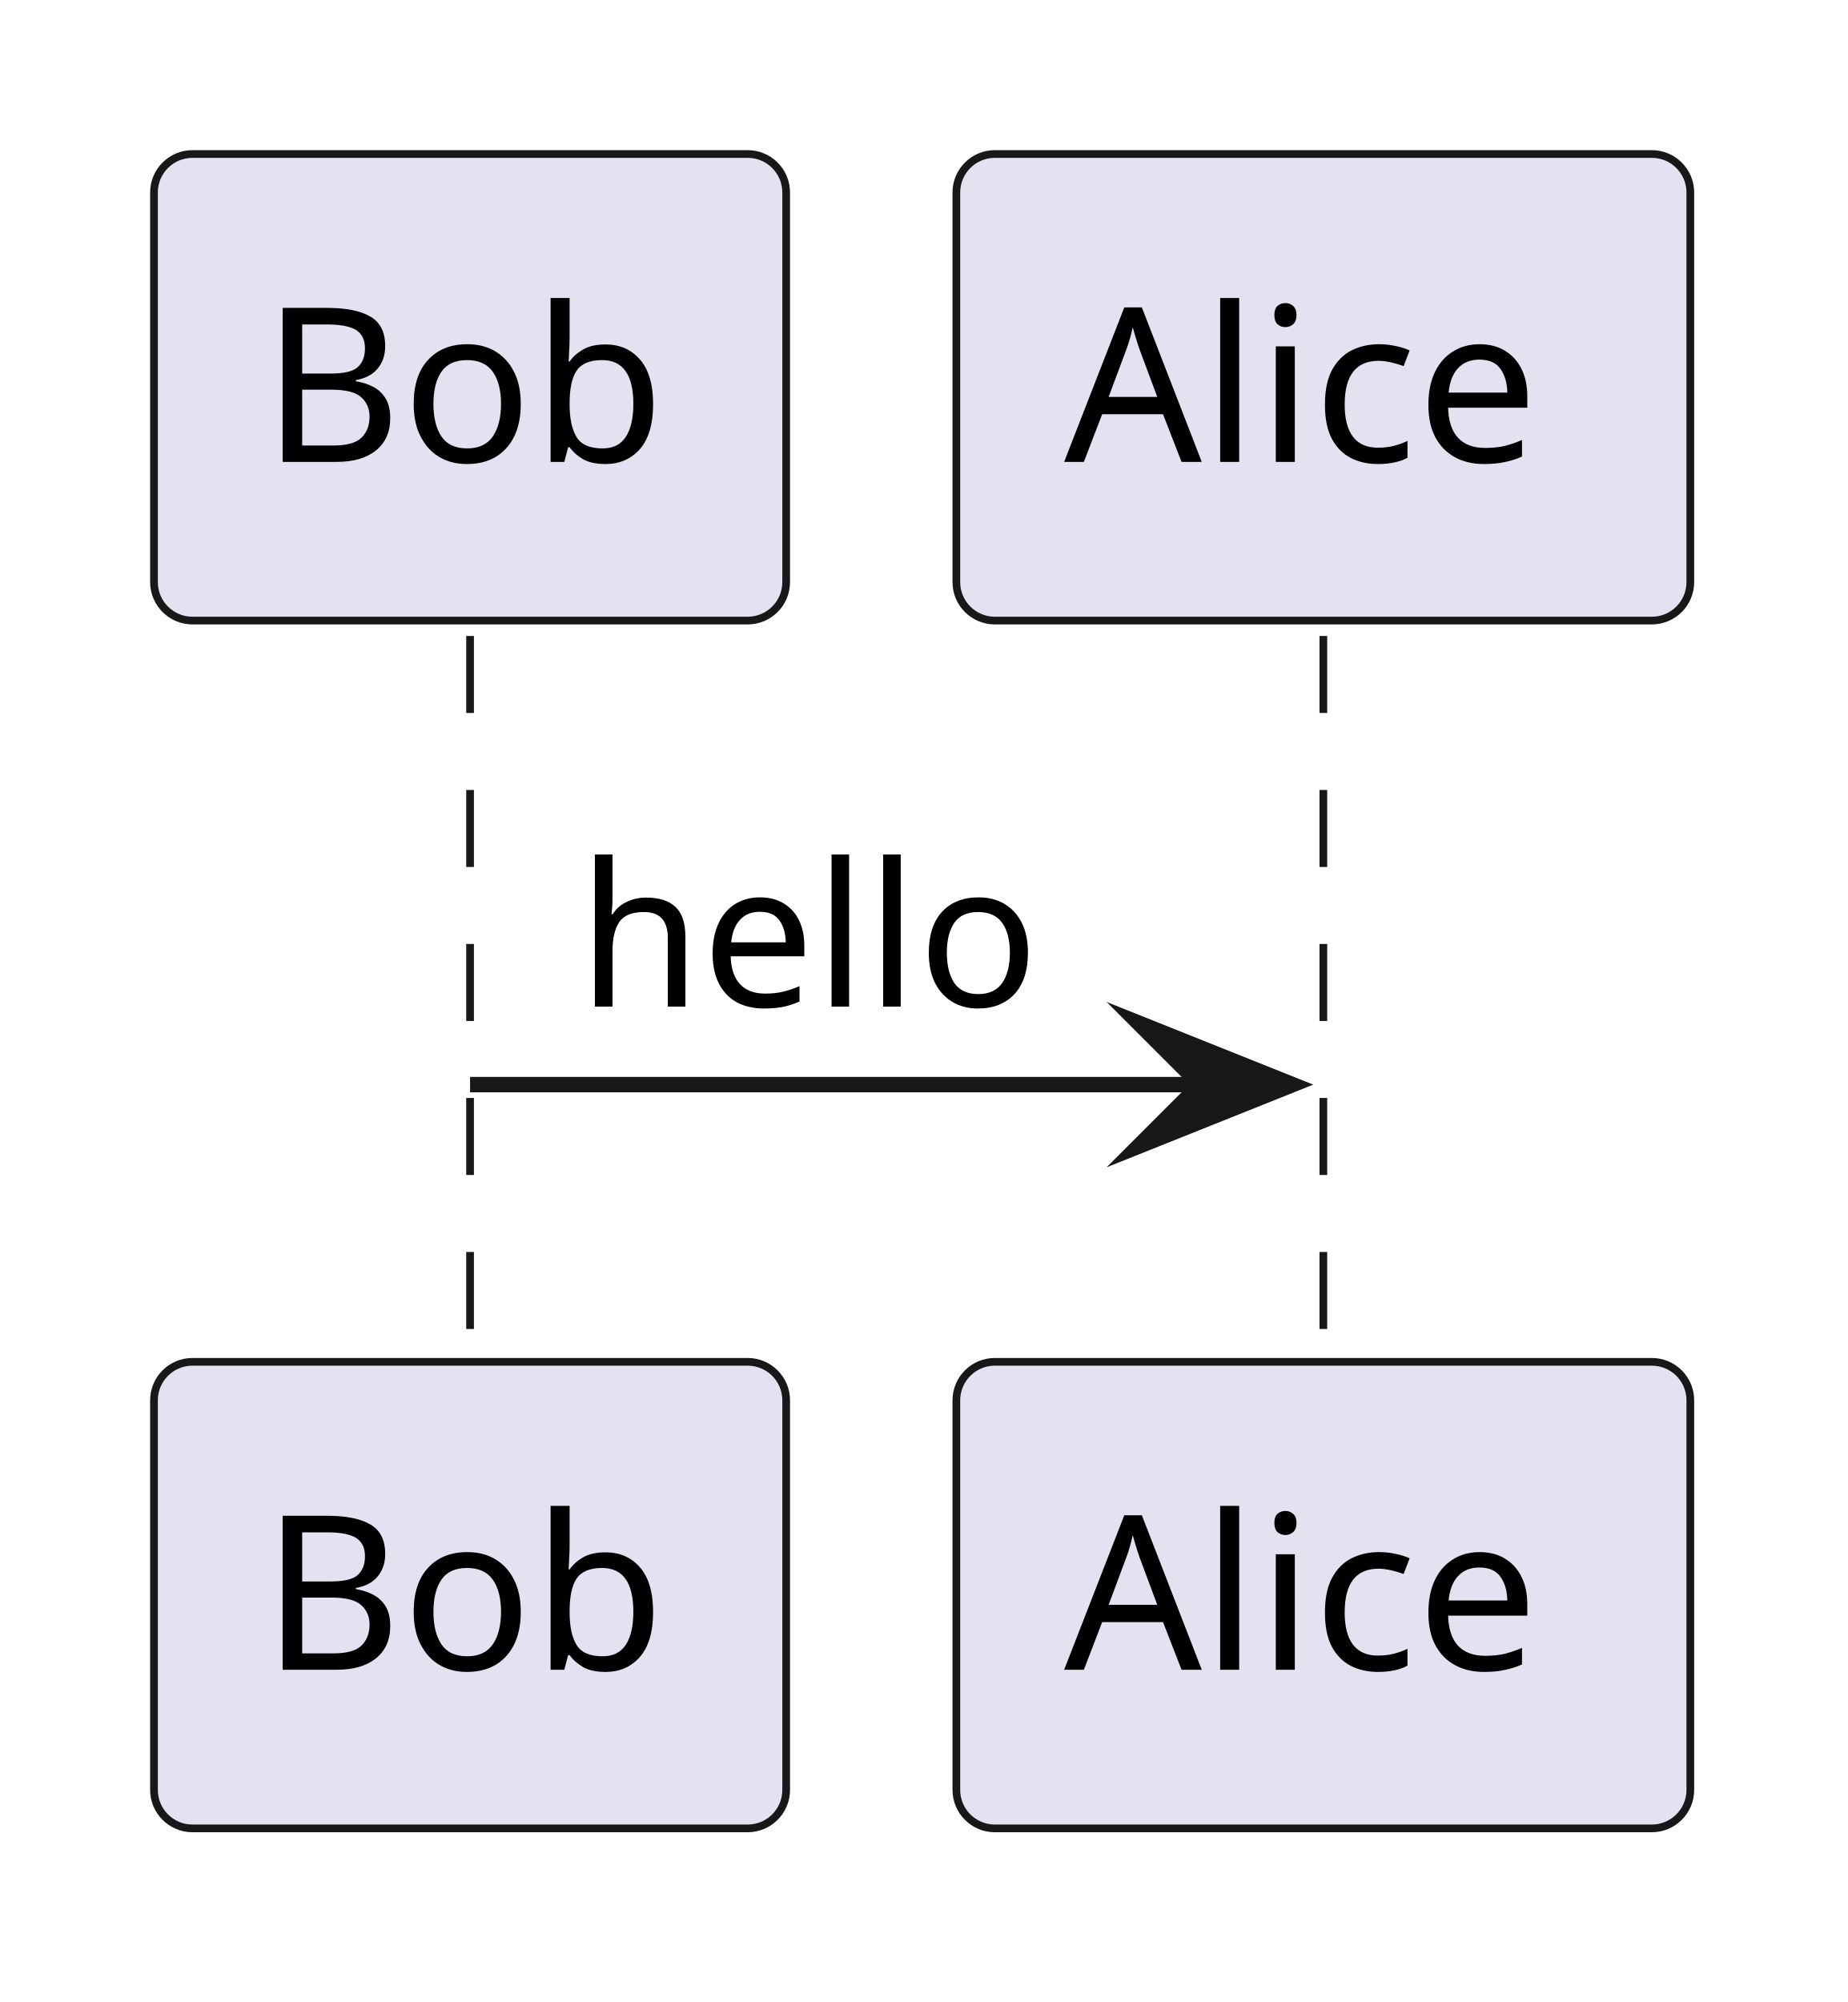
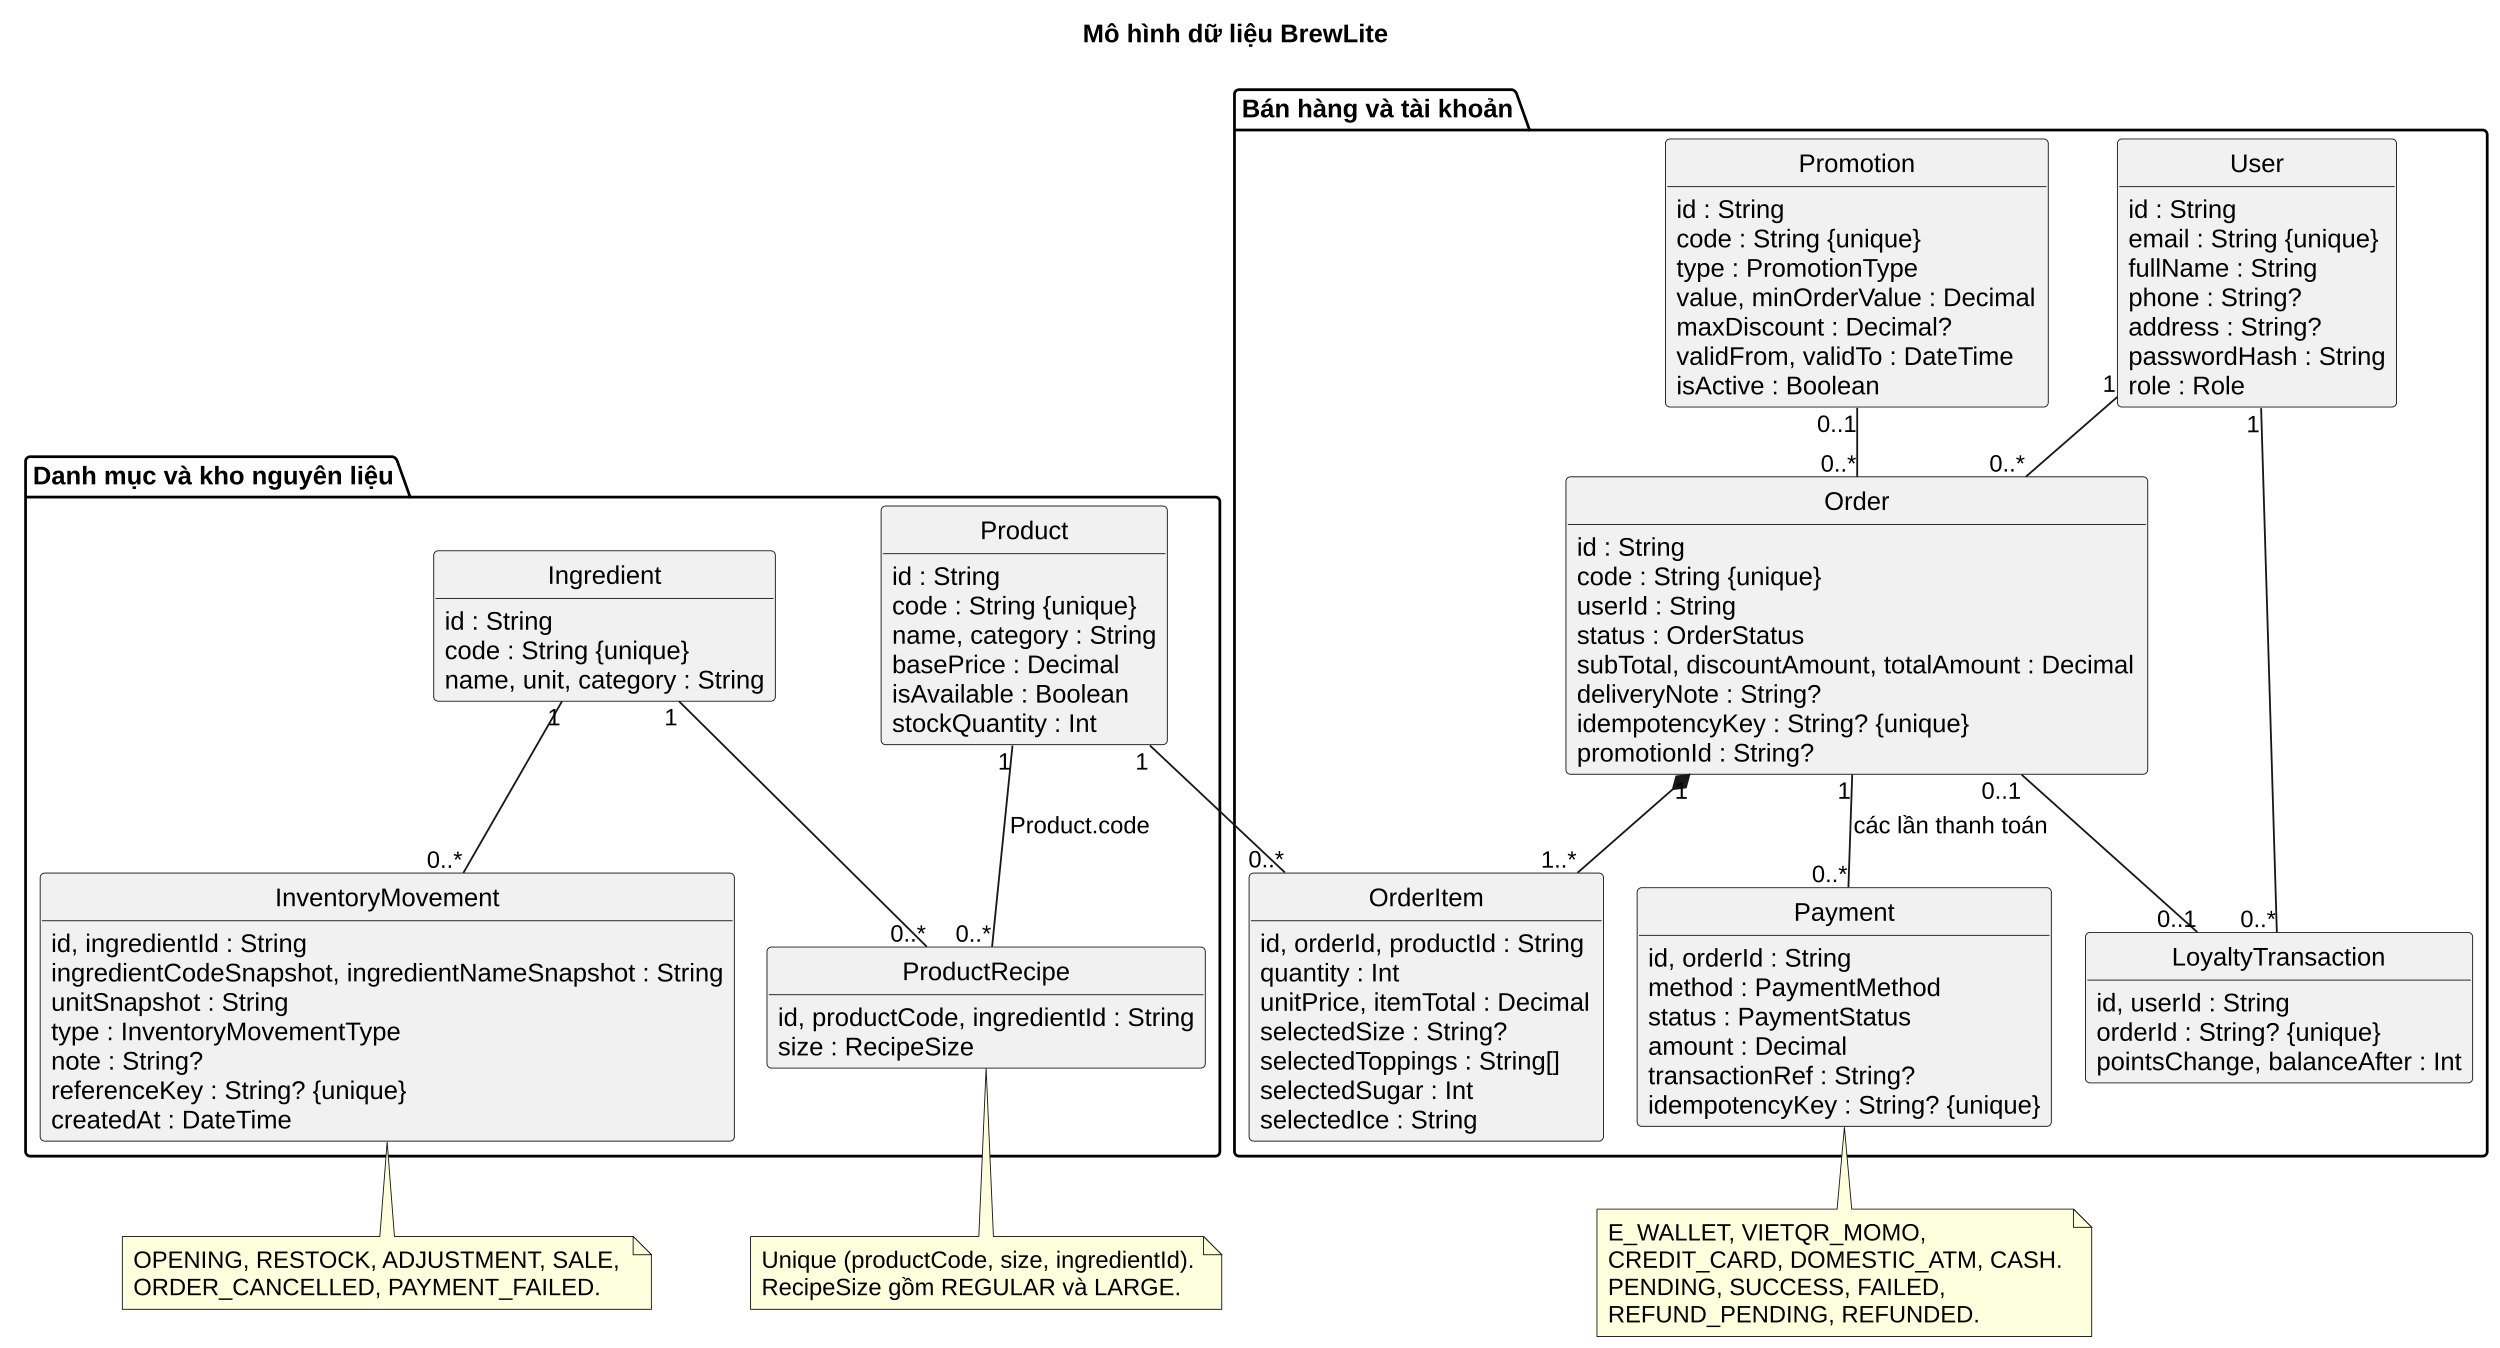
- <svg xmlns="http://www.w3.org/2000/svg" version="1.1" data-diagram-type="SEQUENCE" style="width:120px;height:130px;background:#FFFFFF;" width="120px" height="130px" viewBox="0 0 120 130" zoomAndPan="magnify" preserveAspectRatio="none" contentStyleType="text/css">
+ <svg xmlns="http://www.w3.org/2000/svg" contentStyleType="text/css" data-diagram-type="CLASS" height="738px" preserveAspectRatio="none" style="width:1369px;height:738px;background:#FFFFFF;" version="1.1" viewBox="0 0 1369 738" width="1369px" zoomAndPan="magnify">
  <defs />
-   <g font-family="sans-serif" lengthAdjust="spacing">
-     <g>
-       <rect x="27.028" y="41.297" width="8" height="47.133" fill="#000" fill-opacity="0" />
-       <line x1="30.528" y1="41.297" x2="30.528" y2="88.43" style="stroke:#181818;stroke-width:0.5;stroke-dasharray:5,5;" />
+   <g>
+     <g class="title" data-source-line="1">
+       <text fill="#000000" font-family="Arial" font-size="14" font-weight="bold" lengthAdjust="spacing" textLength="167.248" x="592.876" y="23.132">Mô hình dữ liệu BrewLite</text>
    </g>
-     <g>
-       <rect x="82.443" y="41.297" width="8" height="47.133" fill="#000" fill-opacity="0" />
-       <line x1="85.943" y1="41.297" x2="85.943" y2="88.43" style="stroke:#181818;stroke-width:0.5;stroke-dasharray:5,5;" />
+     <g class="cluster" data-entity="B.n h.ng v. t.i kho.n" data-source-line="9" data-uid="ent0002" id="cluster_B.n h.ng v. t.i kho.n">
+       <path d="M678.5,49.099 L828.086,49.099 A3.75,3.75 0 0 1 830.586,51.599 L837.586,71.197 L1359.5,71.197 A2.5,2.5 0 0 1 1362,73.697 L1362,630.599 A2.5,2.5 0 0 1 1359.5,633.099 L678.5,633.099 A2.5,2.5 0 0 1 676,630.599 L676,51.599 A2.5,2.5 0 0 1 678.5,49.099" fill="none" style="stroke:#000000;stroke-width:1.5;" />
+       <line style="stroke:#000000;stroke-width:1.5;" x1="676" x2="837.586" y1="71.197" y2="71.197" />
+       <text fill="#000000" font-family="Arial" font-size="14" font-weight="bold" lengthAdjust="spacing" textLength="148.586" x="680" y="64.231">Bán hàng và tài khoản</text>
    </g>
-     <rect x="10" y="10" width="41.057" height="30.297" fill="#E2E2F0" style="stroke:#181818;stroke-width:0.5;" rx="2.5" ry="2.5" />
-     <text x="17" y="29.995" fill="#000" font-size="14" textLength="27.057">Bob</text>
-     <rect x="62.109" y="10" width="47.667" height="30.297" fill="#E2E2F0" style="stroke:#181818;stroke-width:0.5;" rx="2.5" ry="2.5" />
-     <text x="69.109" y="29.995" fill="#000" font-size="14" textLength="33.667">Alice</text>
-     <rect x="10" y="88.43" width="41.057" height="30.297" fill="#E2E2F0" style="stroke:#181818;stroke-width:0.5;" rx="2.5" ry="2.5" />
-     <text x="17" y="108.425" fill="#000" font-size="14" textLength="27.057">Bob</text>
-     <rect x="62.109" y="88.43" width="47.667" height="30.297" fill="#E2E2F0" style="stroke:#181818;stroke-width:0.5;" rx="2.5" ry="2.5" />
-     <text x="69.109" y="108.425" fill="#000" font-size="14" textLength="33.667">Alice</text>
-     <polygon points="73.943,66.43,83.943,70.43,73.943,74.43,77.943,70.43" fill="#181818" style="stroke:#181818;stroke-width:1;stroke-linejoin:miter;stroke-miterlimit:10;" />
-     <line x1="30.528" y1="70.43" x2="79.943" y2="70.43" style="stroke:#181818;stroke-width:1;" />
-     <text x="37.528" y="65.364" fill="#000" font-size="13" textLength="31.415">hello</text>
+     <g class="cluster" data-entity="Danh m.c v. kho nguy.n li.u" data-source-line="61" data-uid="ent0009" id="cluster_Danh m.c v. kho nguy.n li.u">
+       <path d="M16.5,250.099 L215.093,250.099 A3.75,3.75 0 0 1 217.593,252.599 L224.593,272.197 L665.5,272.197 A2.5,2.5 0 0 1 668,274.697 L668,630.599 A2.5,2.5 0 0 1 665.5,633.099 L16.5,633.099 A2.5,2.5 0 0 1 14,630.599 L14,252.599 A2.5,2.5 0 0 1 16.5,250.099" fill="none" style="stroke:#000000;stroke-width:1.5;" />
+       <line style="stroke:#000000;stroke-width:1.5;" x1="14" x2="224.593" y1="272.197" y2="272.197" />
+       <text fill="#000000" font-family="Arial" font-size="14" font-weight="bold" lengthAdjust="spacing" textLength="197.593" x="18" y="265.231">Danh mục và kho nguyên liệu</text>
+     </g>
+     <g class="entity" data-entity="GMN24" data-source-line="106" data-uid="ent0025" id="entity_GMN24">
+       <path d="M411,677.099 L411,716.996 A0,0 0 0 0 411,716.996 L669.021,716.996 A0,0 0 0 0 669.021,716.996 L669.021,687.099 L659.021,677.099 L544,677.099 L540,584.803 L536,677.099 L411,677.099 A0,0 0 0 0 411,677.099" fill="#FEFFDD" style="stroke:#181818;stroke-width:0.5;" />
+       <path d="M659.021,677.099 L659.021,687.099 L669.021,687.099 L659.021,677.099" fill="#FEFFDD" style="stroke:#181818;stroke-width:0.5;" />
+       <text fill="#000000" font-family="Arial" font-size="13" lengthAdjust="spacing" textLength="237.022" x="417" y="694.293">Unique (productCode, size, ingredientId).</text>
+       <text fill="#000000" font-family="Arial" font-size="13" lengthAdjust="spacing" textLength="229.753" x="417" y="709.241">RecipeSize gồm REGULAR và LARGE.</text>
+     </g>
+     <g class="entity" data-entity="GMN27" data-source-line="110" data-uid="ent0028" id="entity_GMN27">
+       <path d="M67,677.099 L67,716.996 A0,0 0 0 0 67,716.996 L356.709,716.996 A0,0 0 0 0 356.709,716.996 L356.709,687.099 L346.709,677.099 L216,677.099 L212,625.189 L208,677.099 L67,677.099 A0,0 0 0 0 67,677.099" fill="#FEFFDD" style="stroke:#181818;stroke-width:0.5;" />
+       <path d="M346.709,677.099 L346.709,687.099 L356.709,687.099 L346.709,677.099" fill="#FEFFDD" style="stroke:#181818;stroke-width:0.5;" />
+       <text fill="#000000" font-family="Arial" font-size="13" lengthAdjust="spacing" textLength="268.709" x="73" y="694.293">OPENING, RESTOCK, ADJUSTMENT, SALE,</text>
+       <text fill="#000000" font-family="Arial" font-size="13" lengthAdjust="spacing" textLength="258.623" x="73" y="709.241">ORDER_CANCELLED, PAYMENT_FAILED.</text>
+     </g>
+     <g class="entity" data-entity="GMN30" data-source-line="114" data-uid="ent0031" id="entity_GMN30">
+       <path d="M874.5,662.099 L874.5,731.894 A0,0 0 0 0 874.5,731.894 L1145.414,731.894 A0,0 0 0 0 1145.414,731.894 L1145.414,672.099 L1135.414,662.099 L1014,662.099 L1010,617.212 L1006,662.099 L874.5,662.099 A0,0 0 0 0 874.5,662.099" fill="#FEFFDD" style="stroke:#181818;stroke-width:0.5;" />
+       <path d="M1135.414,662.099 L1135.414,672.099 L1145.414,672.099 L1135.414,662.099" fill="#FEFFDD" style="stroke:#181818;stroke-width:0.5;" />
+       <text fill="#000000" font-family="Arial" font-size="13" lengthAdjust="spacing" textLength="176.255" x="880.5" y="679.293">E_WALLET, VIETQR_MOMO,</text>
+       <text fill="#000000" font-family="Arial" font-size="13" lengthAdjust="spacing" textLength="249.914" x="880.5" y="694.241">CREDIT_CARD, DOMESTIC_ATM, CASH.</text>
+       <text fill="#000000" font-family="Arial" font-size="13" lengthAdjust="spacing" textLength="185.65" x="880.5" y="709.19">PENDING, SUCCESS, FAILED,</text>
+       <text fill="#000000" font-family="Arial" font-size="13" lengthAdjust="spacing" textLength="203.684" x="880.5" y="724.139">REFUND_PENDING, REFUNDED.</text>
+     </g>
+     <g class="entity" data-entity="User" data-source-line="10" data-uid="ent0003" id="entity_User">
+       <rect fill="#F1F1F1" height="146.789" rx="2.5" ry="2.5" style="stroke:#181818;stroke-width:0.5;" width="152.841" x="1159.5" y="76.099" />
+       <text fill="#000000" font-family="Arial" font-size="14" lengthAdjust="spacing" textLength="29.559" x="1221.141" y="94.231">User</text>
+       <line style="stroke:#181818;stroke-width:0.5;" x1="1160.5" x2="1311.341" y1="102.197" y2="102.197" />
+       <text fill="#000000" font-family="Arial" font-size="14" lengthAdjust="spacing" textLength="59.138" x="1165.5" y="119.329">id : String</text>
+       <text fill="#000000" font-family="Arial" font-size="14" lengthAdjust="spacing" textLength="136.978" x="1165.5" y="135.428">email : String {unique}</text>
+       <text fill="#000000" font-family="Arial" font-size="14" lengthAdjust="spacing" textLength="103.482" x="1165.5" y="151.526">fullName : String</text>
+       <text fill="#000000" font-family="Arial" font-size="14" lengthAdjust="spacing" textLength="94.958" x="1165.5" y="167.625">phone : String?</text>
+       <text fill="#000000" font-family="Arial" font-size="14" lengthAdjust="spacing" textLength="105.834" x="1165.5" y="183.724">address : String?</text>
+       <text fill="#000000" font-family="Arial" font-size="14" lengthAdjust="spacing" textLength="140.841" x="1165.5" y="199.822">passwordHash : String</text>
+       <text fill="#000000" font-family="Arial" font-size="14" lengthAdjust="spacing" textLength="63.807" x="1165.5" y="215.921">role : Role</text>
+     </g>
+     <g class="entity" data-entity="Order" data-source-line="19" data-uid="ent0004" id="entity_Order">
+       <rect fill="#F1F1F1" height="162.888" rx="2.5" ry="2.5" style="stroke:#181818;stroke-width:0.5;" width="318.592" x="857.5" y="261.099" />
+       <text fill="#000000" font-family="Arial" font-size="14" lengthAdjust="spacing" textLength="35.786" x="998.903" y="279.231">Order</text>
+       <line style="stroke:#181818;stroke-width:0.5;" x1="858.5" x2="1175.092" y1="287.197" y2="287.197" />
+       <text fill="#000000" font-family="Arial" font-size="14" lengthAdjust="spacing" textLength="59.138" x="863.5" y="304.329">id : String</text>
+       <text fill="#000000" font-family="Arial" font-size="14" lengthAdjust="spacing" textLength="133.882" x="863.5" y="320.428">code : String {unique}</text>
+       <text fill="#000000" font-family="Arial" font-size="14" lengthAdjust="spacing" textLength="87.151" x="863.5" y="336.526">userId : String</text>
+       <text fill="#000000" font-family="Arial" font-size="14" lengthAdjust="spacing" textLength="124.496" x="863.5" y="352.625">status : OrderStatus</text>
+       <text fill="#000000" font-family="Arial" font-size="14" lengthAdjust="spacing" textLength="306.592" x="863.5" y="368.724">subTotal, discountAmount, totalAmount : Decimal</text>
+       <text fill="#000000" font-family="Arial" font-size="14" lengthAdjust="spacing" textLength="133.841" x="863.5" y="384.822">deliveryNote : String?</text>
+       <text fill="#000000" font-family="Arial" font-size="14" lengthAdjust="spacing" textLength="214.812" x="863.5" y="400.921">idempotencyKey : String? {unique}</text>
+       <text fill="#000000" font-family="Arial" font-size="14" lengthAdjust="spacing" textLength="129.958" x="863.5" y="417.019">promotionId : String?</text>
+     </g>
+     <g class="entity" data-entity="OrderItem" data-source-line="29" data-uid="ent0005" id="entity_OrderItem">
+       <rect fill="#F1F1F1" height="146.789" rx="2.5" ry="2.5" style="stroke:#181818;stroke-width:0.5;" width="194.055" x="684" y="478.099" />
+       <text fill="#000000" font-family="Arial" font-size="14" lengthAdjust="spacing" textLength="63.014" x="749.52" y="496.231">OrderItem</text>
+       <line style="stroke:#181818;stroke-width:0.5;" x1="685" x2="877.055" y1="504.197" y2="504.197" />
+       <text fill="#000000" font-family="Arial" font-size="14" lengthAdjust="spacing" textLength="177.427" x="690" y="521.329">id, orderId, productId : String</text>
+       <text fill="#000000" font-family="Arial" font-size="14" lengthAdjust="spacing" textLength="76.269" x="690" y="537.428">quantity : Int</text>
+       <text fill="#000000" font-family="Arial" font-size="14" lengthAdjust="spacing" textLength="182.055" x="690" y="553.526">unitPrice, itemTotal : Decimal</text>
+       <text fill="#000000" font-family="Arial" font-size="14" lengthAdjust="spacing" textLength="135.406" x="690" y="569.625">selectedSize : String?</text>
+       <text fill="#000000" font-family="Arial" font-size="14" lengthAdjust="spacing" textLength="165.758" x="690" y="585.724">selectedToppings : String[]</text>
+       <text fill="#000000" font-family="Arial" font-size="14" lengthAdjust="spacing" textLength="116.737" x="690" y="601.822">selectedSugar : Int</text>
+       <text fill="#000000" font-family="Arial" font-size="14" lengthAdjust="spacing" textLength="119.061" x="690" y="617.921">selectedIce : String</text>
+     </g>
+     <g class="entity" data-entity="Payment" data-source-line="38" data-uid="ent0006" id="entity_Payment">
+       <rect fill="#F1F1F1" height="130.69" rx="2.5" ry="2.5" style="stroke:#181818;stroke-width:0.5;" width="226.812" x="896.5" y="486.099" />
+       <text fill="#000000" font-family="Arial" font-size="14" lengthAdjust="spacing" textLength="55.248" x="982.282" y="504.231">Payment</text>
+       <line style="stroke:#181818;stroke-width:0.5;" x1="897.5" x2="1122.312" y1="512.197" y2="512.197" />
+       <text fill="#000000" font-family="Arial" font-size="14" lengthAdjust="spacing" textLength="111.275" x="902.5" y="529.329">id, orderId : String</text>
+       <text fill="#000000" font-family="Arial" font-size="14" lengthAdjust="spacing" textLength="160.31" x="902.5" y="545.428">method : PaymentMethod</text>
+       <text fill="#000000" font-family="Arial" font-size="14" lengthAdjust="spacing" textLength="143.958" x="902.5" y="561.526">status : PaymentStatus</text>
+       <text fill="#000000" font-family="Arial" font-size="14" lengthAdjust="spacing" textLength="108.931" x="902.5" y="577.625">amount : Decimal</text>
+       <text fill="#000000" font-family="Arial" font-size="14" lengthAdjust="spacing" textLength="146.296" x="902.5" y="593.724">transactionRef : String?</text>
+       <text fill="#000000" font-family="Arial" font-size="14" lengthAdjust="spacing" textLength="214.812" x="902.5" y="609.822">idempotencyKey : String? {unique}</text>
+     </g>
+     <g class="entity" data-entity="Promotion" data-source-line="46" data-uid="ent0007" id="entity_Promotion">
+       <rect fill="#F1F1F1" height="146.789" rx="2.5" ry="2.5" style="stroke:#181818;stroke-width:0.5;" width="209.634" x="912" y="76.099" />
+       <text fill="#000000" font-family="Arial" font-size="14" lengthAdjust="spacing" textLength="63.807" x="984.914" y="94.231">Promotion</text>
+       <line style="stroke:#181818;stroke-width:0.5;" x1="913" x2="1120.634" y1="102.197" y2="102.197" />
+       <text fill="#000000" font-family="Arial" font-size="14" lengthAdjust="spacing" textLength="59.138" x="918" y="119.329">id : String</text>
+       <text fill="#000000" font-family="Arial" font-size="14" lengthAdjust="spacing" textLength="133.882" x="918" y="135.428">code : String {unique}</text>
+       <text fill="#000000" font-family="Arial" font-size="14" lengthAdjust="spacing" textLength="133.061" x="918" y="151.526">type : PromotionType</text>
+       <text fill="#000000" font-family="Arial" font-size="14" lengthAdjust="spacing" textLength="197.634" x="918" y="167.625">value, minOrderValue : Decimal</text>
+       <text fill="#000000" font-family="Arial" font-size="14" lengthAdjust="spacing" textLength="150.938" x="918" y="183.724">maxDiscount : Decimal?</text>
+       <text fill="#000000" font-family="Arial" font-size="14" lengthAdjust="spacing" textLength="186.717" x="918" y="199.822">validFrom, validTo : DateTime</text>
+       <text fill="#000000" font-family="Arial" font-size="14" lengthAdjust="spacing" textLength="111.282" x="918" y="215.921">isActive : Boolean</text>
+     </g>
+     <g class="entity" data-entity="LoyaltyTransaction" data-source-line="55" data-uid="ent0008" id="entity_LoyaltyTransaction">
+       <rect fill="#F1F1F1" height="82.394" rx="2.5" ry="2.5" style="stroke:#181818;stroke-width:0.5;" width="212.019" x="1142" y="510.599" />
+       <text fill="#000000" font-family="Arial" font-size="14" lengthAdjust="spacing" textLength="117.503" x="1189.258" y="528.731">LoyaltyTransaction</text>
+       <line style="stroke:#181818;stroke-width:0.5;" x1="1143" x2="1353.02" y1="536.697" y2="536.697" />
+       <text fill="#000000" font-family="Arial" font-size="14" lengthAdjust="spacing" textLength="105.827" x="1148" y="553.829">id, userId : String</text>
+       <text fill="#000000" font-family="Arial" font-size="14" lengthAdjust="spacing" textLength="155.668" x="1148" y="569.928">orderId : String? {unique}</text>
+       <text fill="#000000" font-family="Arial" font-size="14" lengthAdjust="spacing" textLength="200.019" x="1148" y="586.026">pointsChange, balanceAfter : Int</text>
+     </g>
+     <g class="entity" data-entity="Product" data-source-line="62" data-uid="ent0010" id="entity_Product">
+       <rect fill="#F1F1F1" height="130.69" rx="2.5" ry="2.5" style="stroke:#181818;stroke-width:0.5;" width="156.737" x="482.5" y="277.099" />
+       <text fill="#000000" font-family="Arial" font-size="14" lengthAdjust="spacing" textLength="48.248" x="536.745" y="295.231">Product</text>
+       <line style="stroke:#181818;stroke-width:0.5;" x1="483.5" x2="638.237" y1="303.197" y2="303.197" />
+       <text fill="#000000" font-family="Arial" font-size="14" lengthAdjust="spacing" textLength="59.138" x="488.5" y="320.329">id : String</text>
+       <text fill="#000000" font-family="Arial" font-size="14" lengthAdjust="spacing" textLength="133.882" x="488.5" y="336.428">code : String {unique}</text>
+       <text fill="#000000" font-family="Arial" font-size="14" lengthAdjust="spacing" textLength="144.737" x="488.5" y="352.526">name, category : String</text>
+       <text fill="#000000" font-family="Arial" font-size="14" lengthAdjust="spacing" textLength="124.489" x="488.5" y="368.625">basePrice : Decimal</text>
+       <text fill="#000000" font-family="Arial" font-size="14" lengthAdjust="spacing" textLength="129.972" x="488.5" y="384.724">isAvailable : Boolean</text>
+       <text fill="#000000" font-family="Arial" font-size="14" lengthAdjust="spacing" textLength="112.048" x="488.5" y="400.822">stockQuantity : Int</text>
+     </g>
+     <g class="entity" data-entity="ProductRecipe" data-source-line="70" data-uid="ent0011" id="entity_ProductRecipe">
+       <rect fill="#F1F1F1" height="66.296" rx="2.5" ry="2.5" style="stroke:#181818;stroke-width:0.5;" width="240.026" x="420" y="518.599" />
+       <text fill="#000000" font-family="Arial" font-size="14" lengthAdjust="spacing" textLength="91.827" x="494.1" y="536.731">ProductRecipe</text>
+       <line style="stroke:#181818;stroke-width:0.5;" x1="421" x2="659.026" y1="544.697" y2="544.697" />
+       <text fill="#000000" font-family="Arial" font-size="14" lengthAdjust="spacing" textLength="228.026" x="426" y="561.829">id, productCode, ingredientId : String</text>
+       <text fill="#000000" font-family="Arial" font-size="14" lengthAdjust="spacing" textLength="107.379" x="426" y="577.928">size : RecipeSize</text>
+     </g>
+     <g class="entity" data-entity="Ingredient" data-source-line="75" data-uid="ent0012" id="entity_Ingredient">
+       <rect fill="#F1F1F1" height="82.394" rx="2.5" ry="2.5" style="stroke:#181818;stroke-width:0.5;" width="187.089" x="237.5" y="301.599" />
+       <text fill="#000000" font-family="Arial" font-size="14" lengthAdjust="spacing" textLength="62.269" x="299.91" y="319.731">Ingredient</text>
+       <line style="stroke:#181818;stroke-width:0.5;" x1="238.5" x2="423.589" y1="327.697" y2="327.697" />
+       <text fill="#000000" font-family="Arial" font-size="14" lengthAdjust="spacing" textLength="59.138" x="243.5" y="344.829">id : String</text>
+       <text fill="#000000" font-family="Arial" font-size="14" lengthAdjust="spacing" textLength="133.882" x="243.5" y="360.928">code : String {unique}</text>
+       <text fill="#000000" font-family="Arial" font-size="14" lengthAdjust="spacing" textLength="175.089" x="243.5" y="377.026">name, unit, category : String</text>
+     </g>
+     <g class="entity" data-entity="InventoryMovement" data-source-line="83" data-uid="ent0013" id="entity_InventoryMovement">
+       <rect fill="#F1F1F1" height="146.789" rx="2.5" ry="2.5" style="stroke:#181818;stroke-width:0.5;" width="380.129" x="22" y="478.099" />
+       <text fill="#000000" font-family="Arial" font-size="14" lengthAdjust="spacing" textLength="122.944" x="150.592" y="496.231">InventoryMovement</text>
+       <line style="stroke:#181818;stroke-width:0.5;" x1="23" x2="401.129" y1="504.197" y2="504.197" />
+       <text fill="#000000" font-family="Arial" font-size="14" lengthAdjust="spacing" textLength="140.082" x="28" y="521.329">id, ingredientId : String</text>
+       <text fill="#000000" font-family="Arial" font-size="14" lengthAdjust="spacing" textLength="368.129" x="28" y="537.428">ingredientCodeSnapshot, ingredientNameSnapshot : String</text>
+       <text fill="#000000" font-family="Arial" font-size="14" lengthAdjust="spacing" textLength="129.972" x="28" y="553.526">unitSnapshot : String</text>
+       <text fill="#000000" font-family="Arial" font-size="14" lengthAdjust="spacing" textLength="192.199" x="28" y="569.625">type : InventoryMovementType</text>
+       <text fill="#000000" font-family="Arial" font-size="14" lengthAdjust="spacing" textLength="83.275" x="28" y="585.724">note : String?</text>
+       <text fill="#000000" font-family="Arial" font-size="14" lengthAdjust="spacing" textLength="194.578" x="28" y="601.822">referenceKey : String? {unique}</text>
+       <text fill="#000000" font-family="Arial" font-size="14" lengthAdjust="spacing" textLength="132.275" x="28" y="617.921">createdAt : DateTime</text>
+     </g>
+     <g class="link" data-entity-1="User" data-entity-2="Order" data-uid="lnk14" id="link_User_Order">
+       <path d="M1159.404,217.401 C1143.246,231.494 1126.034,246.505 1109.365,261.043" fill="none" style="stroke:#181818;stroke-width:1;" />
+       <text fill="#000000" font-family="Arial" font-size="13" lengthAdjust="spacing" textLength="19.513" x="1089.365" y="258.237">0..*</text>
+       <text fill="#000000" font-family="Arial" font-size="13" lengthAdjust="spacing" textLength="7.23" x="1151.404" y="214.595">1</text>
+     </g>
+     <g class="link" data-entity-1="User" data-entity-2="LoyaltyTransaction" data-uid="lnk15" id="link_User_LoyaltyTransaction">
+       <path d="M1238.187,223.5 C1240.715,307.777 1244.786,443.465 1246.797,510.487" fill="none" style="stroke:#181818;stroke-width:1;" />
+       <text fill="#000000" font-family="Arial" font-size="13" lengthAdjust="spacing" textLength="19.513" x="1226.797" y="507.681">0..*</text>
+       <text fill="#000000" font-family="Arial" font-size="13" lengthAdjust="spacing" textLength="7.23" x="1230.187" y="236.694">1</text>
+     </g>
+     <g class="link" data-entity-1="Order" data-entity-2="OrderItem" data-uid="lnk16" id="link_Order_OrderItem">
+       <polygon fill="#181818" points="925.081,424.223,917.932,425.172,916.059,432.136,923.207,431.187,925.081,424.223" style="stroke:#181818;stroke-width:1;" />
+       <path d="M916.059,432.136 C895.869,449.845 883.628,460.582 863.821,477.955" fill="none" style="stroke:#181818;stroke-width:1;" />
+       <text fill="#000000" font-family="Arial" font-size="13" lengthAdjust="spacing" textLength="19.513" x="843.821" y="475.149">1..*</text>
+       <text fill="#000000" font-family="Arial" font-size="13" lengthAdjust="spacing" textLength="7.23" x="917.081" y="437.417">1</text>
+     </g>
+     <g class="link" data-entity-1="Product" data-entity-2="OrderItem" data-uid="lnk17" id="link_Product_OrderItem">
+       <path d="M629.704,408.243 C653.154,430.308 679.534,455.128 703.619,477.79" fill="none" style="stroke:#181818;stroke-width:1;" />
+       <text fill="#000000" font-family="Arial" font-size="13" lengthAdjust="spacing" textLength="19.513" x="683.619" y="474.984">0..*</text>
+       <text fill="#000000" font-family="Arial" font-size="13" lengthAdjust="spacing" textLength="7.23" x="621.704" y="421.437">1</text>
+     </g>
+     <g class="link" data-entity-1="Order" data-entity-2="Payment" data-uid="lnk18" id="link_Order_Payment">
+       <path d="M1014.274,424.223 C1013.583,444.656 1012.849,466.342 1012.189,485.874" fill="none" style="stroke:#181818;stroke-width:1;" />
+       <text fill="#000000" font-family="Arial" font-size="13" lengthAdjust="spacing" textLength="106.247" x="1015" y="456.293">các lần thanh toán</text>
+       <text fill="#000000" font-family="Arial" font-size="13" lengthAdjust="spacing" textLength="19.513" x="992.189" y="483.068">0..*</text>
+       <text fill="#000000" font-family="Arial" font-size="13" lengthAdjust="spacing" textLength="7.23" x="1006.274" y="437.417">1</text>
+     </g>
+     <g class="link" data-entity-1="Promotion" data-entity-2="Order" data-uid="lnk19" id="link_Promotion_Order">
+       <path d="M1017,223.352 C1017,235.687 1017,248.559 1017,261.079" fill="none" style="stroke:#181818;stroke-width:1;" />
+       <text fill="#000000" font-family="Arial" font-size="13" lengthAdjust="spacing" textLength="19.513" x="997" y="258.272">0..*</text>
+       <text fill="#000000" font-family="Arial" font-size="13" lengthAdjust="spacing" textLength="21.684" x="995" y="236.546">0..1</text>
+     </g>
+     <g class="link" data-entity-1="Order" data-entity-2="LoyaltyTransaction" data-uid="lnk20" id="link_Order_LoyaltyTransaction">
+       <path d="M1107.05,424.226 C1113.802,430.273 1120.509,436.282 1127,442.099 C1152.216,464.694 1180.379,489.947 1203.186,510.401" fill="none" style="stroke:#181818;stroke-width:1;" />
+       <text fill="#000000" font-family="Arial" font-size="13" lengthAdjust="spacing" textLength="21.684" x="1181.186" y="507.594">0..1</text>
+       <text fill="#000000" font-family="Arial" font-size="13" lengthAdjust="spacing" textLength="21.684" x="1085.05" y="437.419">0..1</text>
+     </g>
+     <g class="link" data-entity-1="Product" data-entity-2="ProductRecipe" data-uid="lnk21" id="link_Product_ProductRecipe">
+       <path d="M554.442,408.243 C550.723,444.899 546.233,489.16 543.257,518.496" fill="none" style="stroke:#181818;stroke-width:1;" />
+       <text fill="#000000" font-family="Arial" font-size="13" lengthAdjust="spacing" textLength="76.603" x="553" y="456.293">Product.code</text>
+       <text fill="#000000" font-family="Arial" font-size="13" lengthAdjust="spacing" textLength="19.513" x="523.257" y="515.69">0..*</text>
+       <text fill="#000000" font-family="Arial" font-size="13" lengthAdjust="spacing" textLength="7.23" x="546.442" y="421.437">1</text>
+     </g>
+     <g class="link" data-entity-1="Ingredient" data-entity-2="ProductRecipe" data-uid="lnk22" id="link_Ingredient_ProductRecipe">
+       <path d="M371.793,384.002 C411.471,423.299 470.962,482.222 507.532,518.441" fill="none" style="stroke:#181818;stroke-width:1;" />
+       <text fill="#000000" font-family="Arial" font-size="13" lengthAdjust="spacing" textLength="19.513" x="487.532" y="515.635">0..*</text>
+       <text fill="#000000" font-family="Arial" font-size="13" lengthAdjust="spacing" textLength="7.23" x="363.793" y="397.196">1</text>
+     </g>
+     <g class="link" data-entity-1="Ingredient" data-entity-2="InventoryMovement" data-uid="lnk23" id="link_Ingredient_InventoryMovement">
+       <path d="M307.773,384.002 C292.419,410.71 271.854,446.483 253.716,478.033" fill="none" style="stroke:#181818;stroke-width:1;" />
+       <text fill="#000000" font-family="Arial" font-size="13" lengthAdjust="spacing" textLength="19.513" x="233.716" y="475.227">0..*</text>
+       <text fill="#000000" font-family="Arial" font-size="13" lengthAdjust="spacing" textLength="7.23" x="299.773" y="397.196">1</text>
+     </g>
  </g>
</svg>
